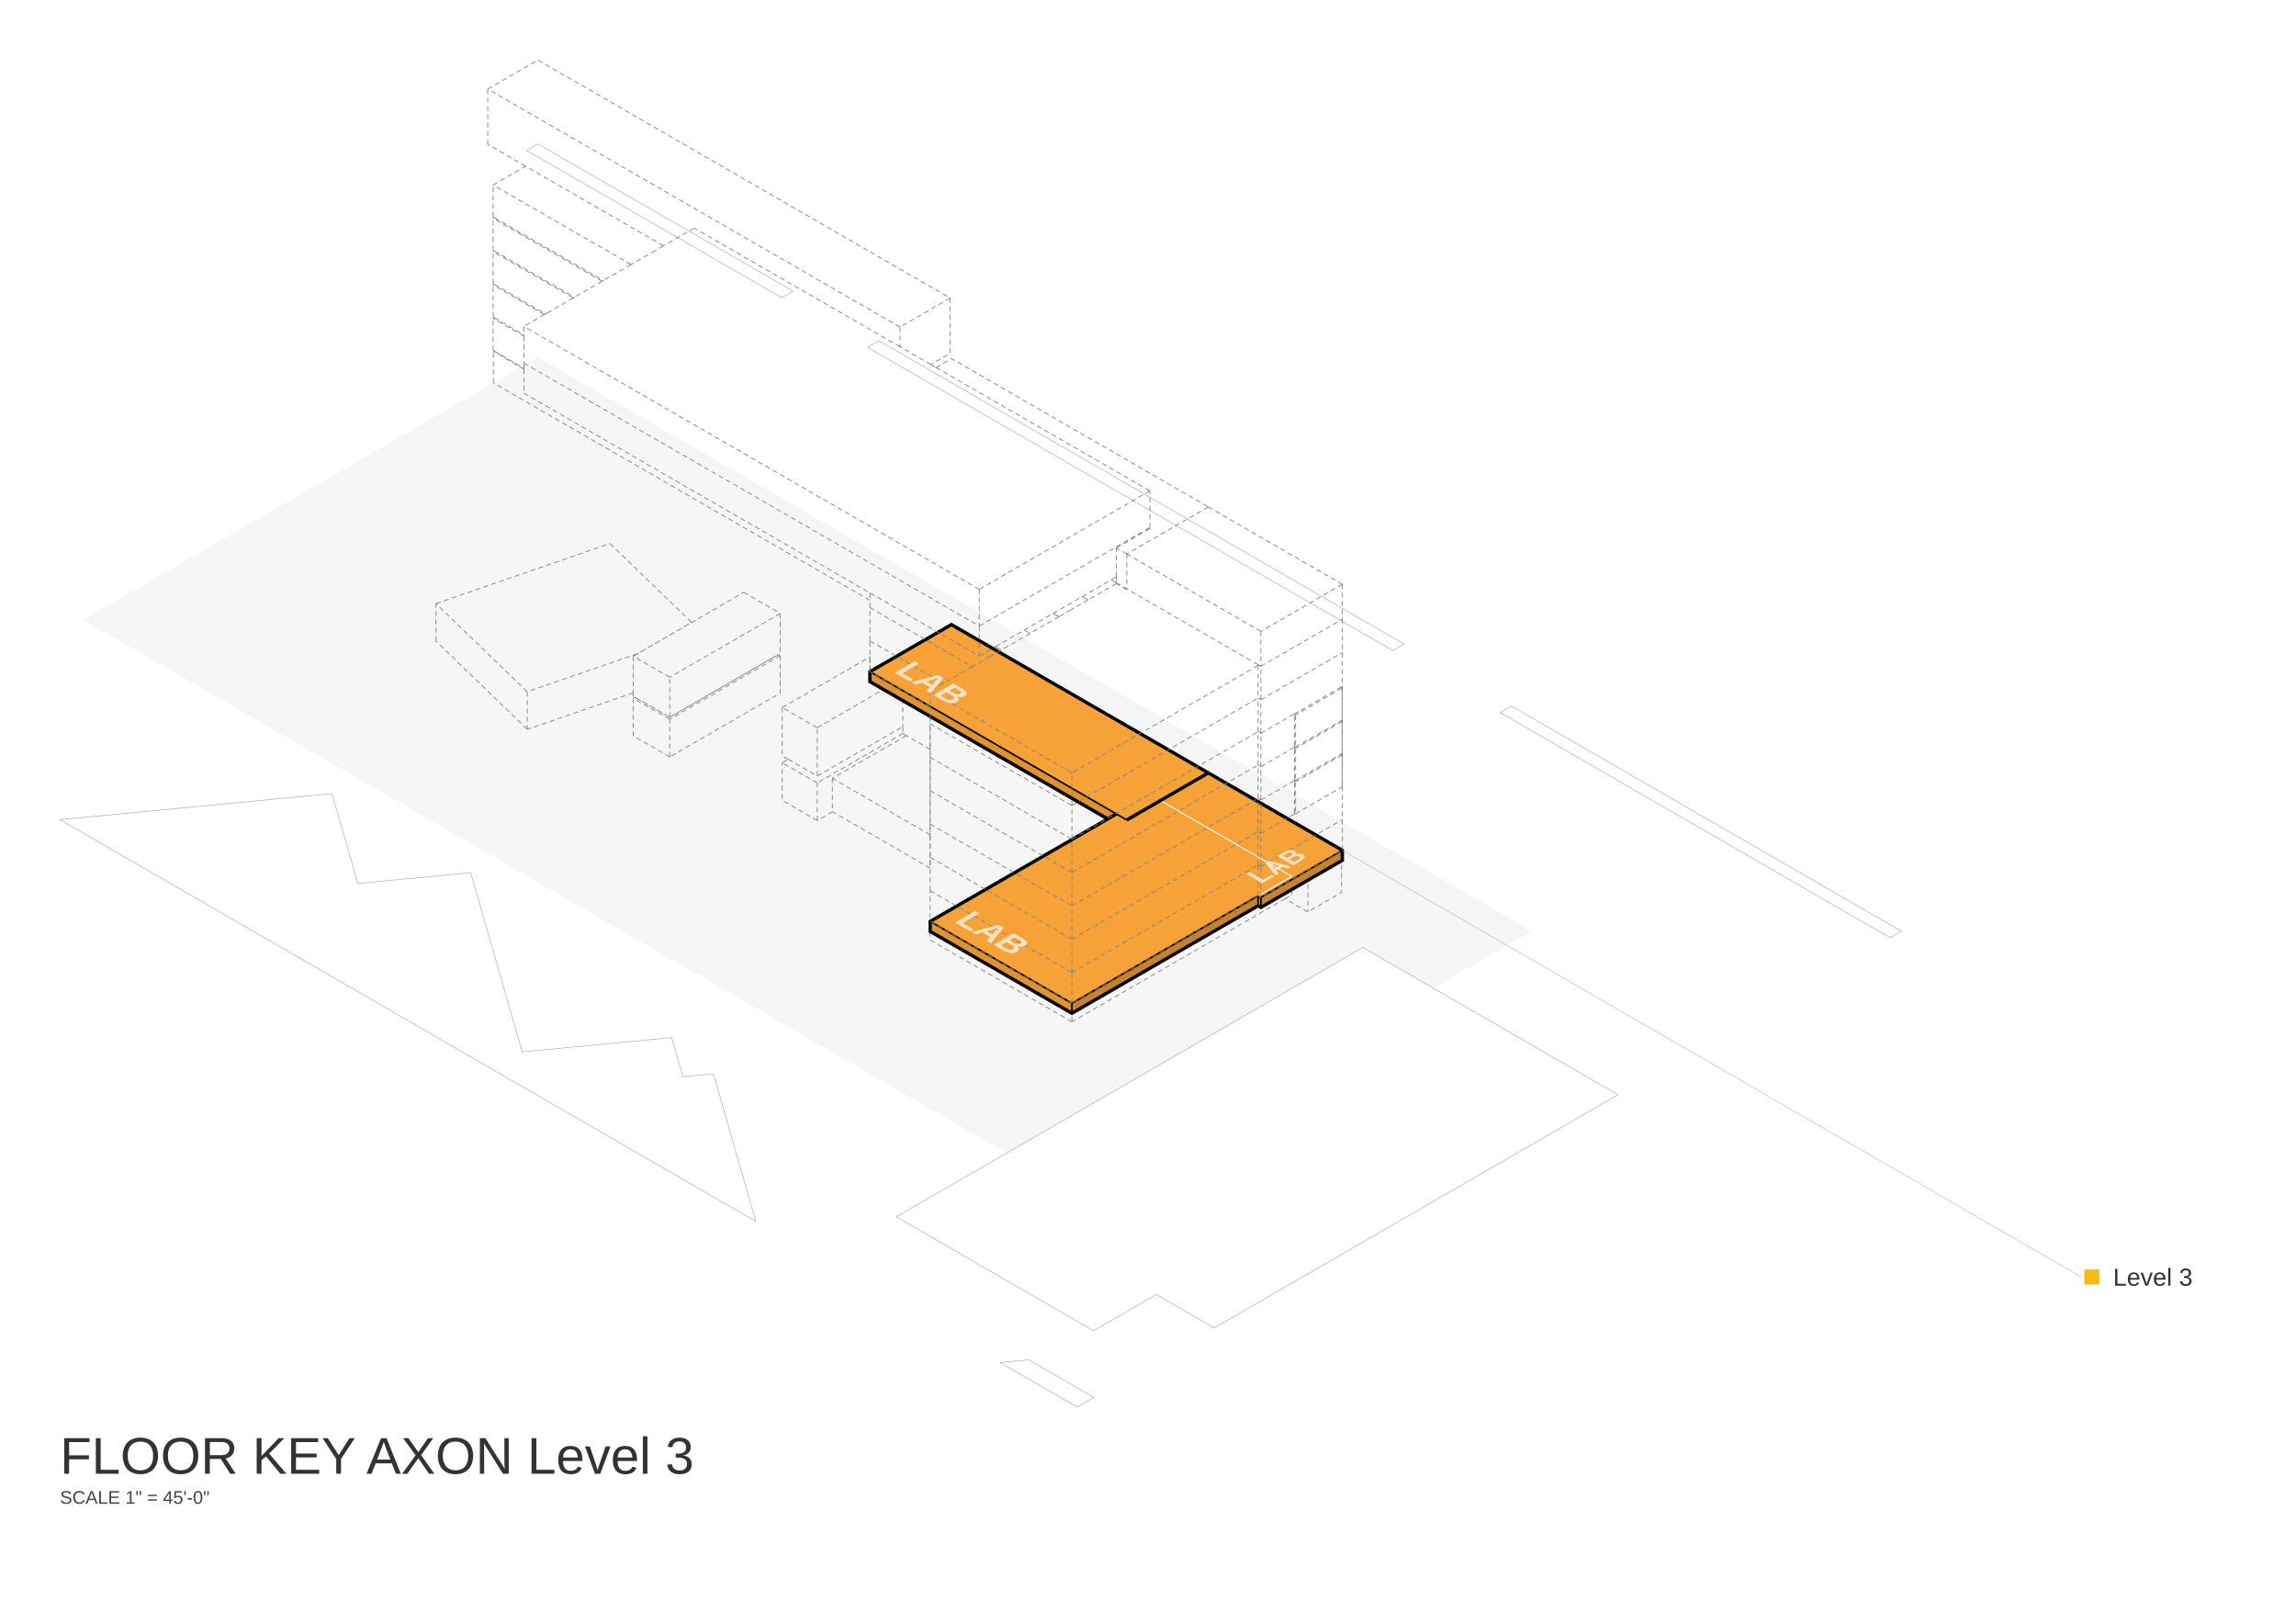
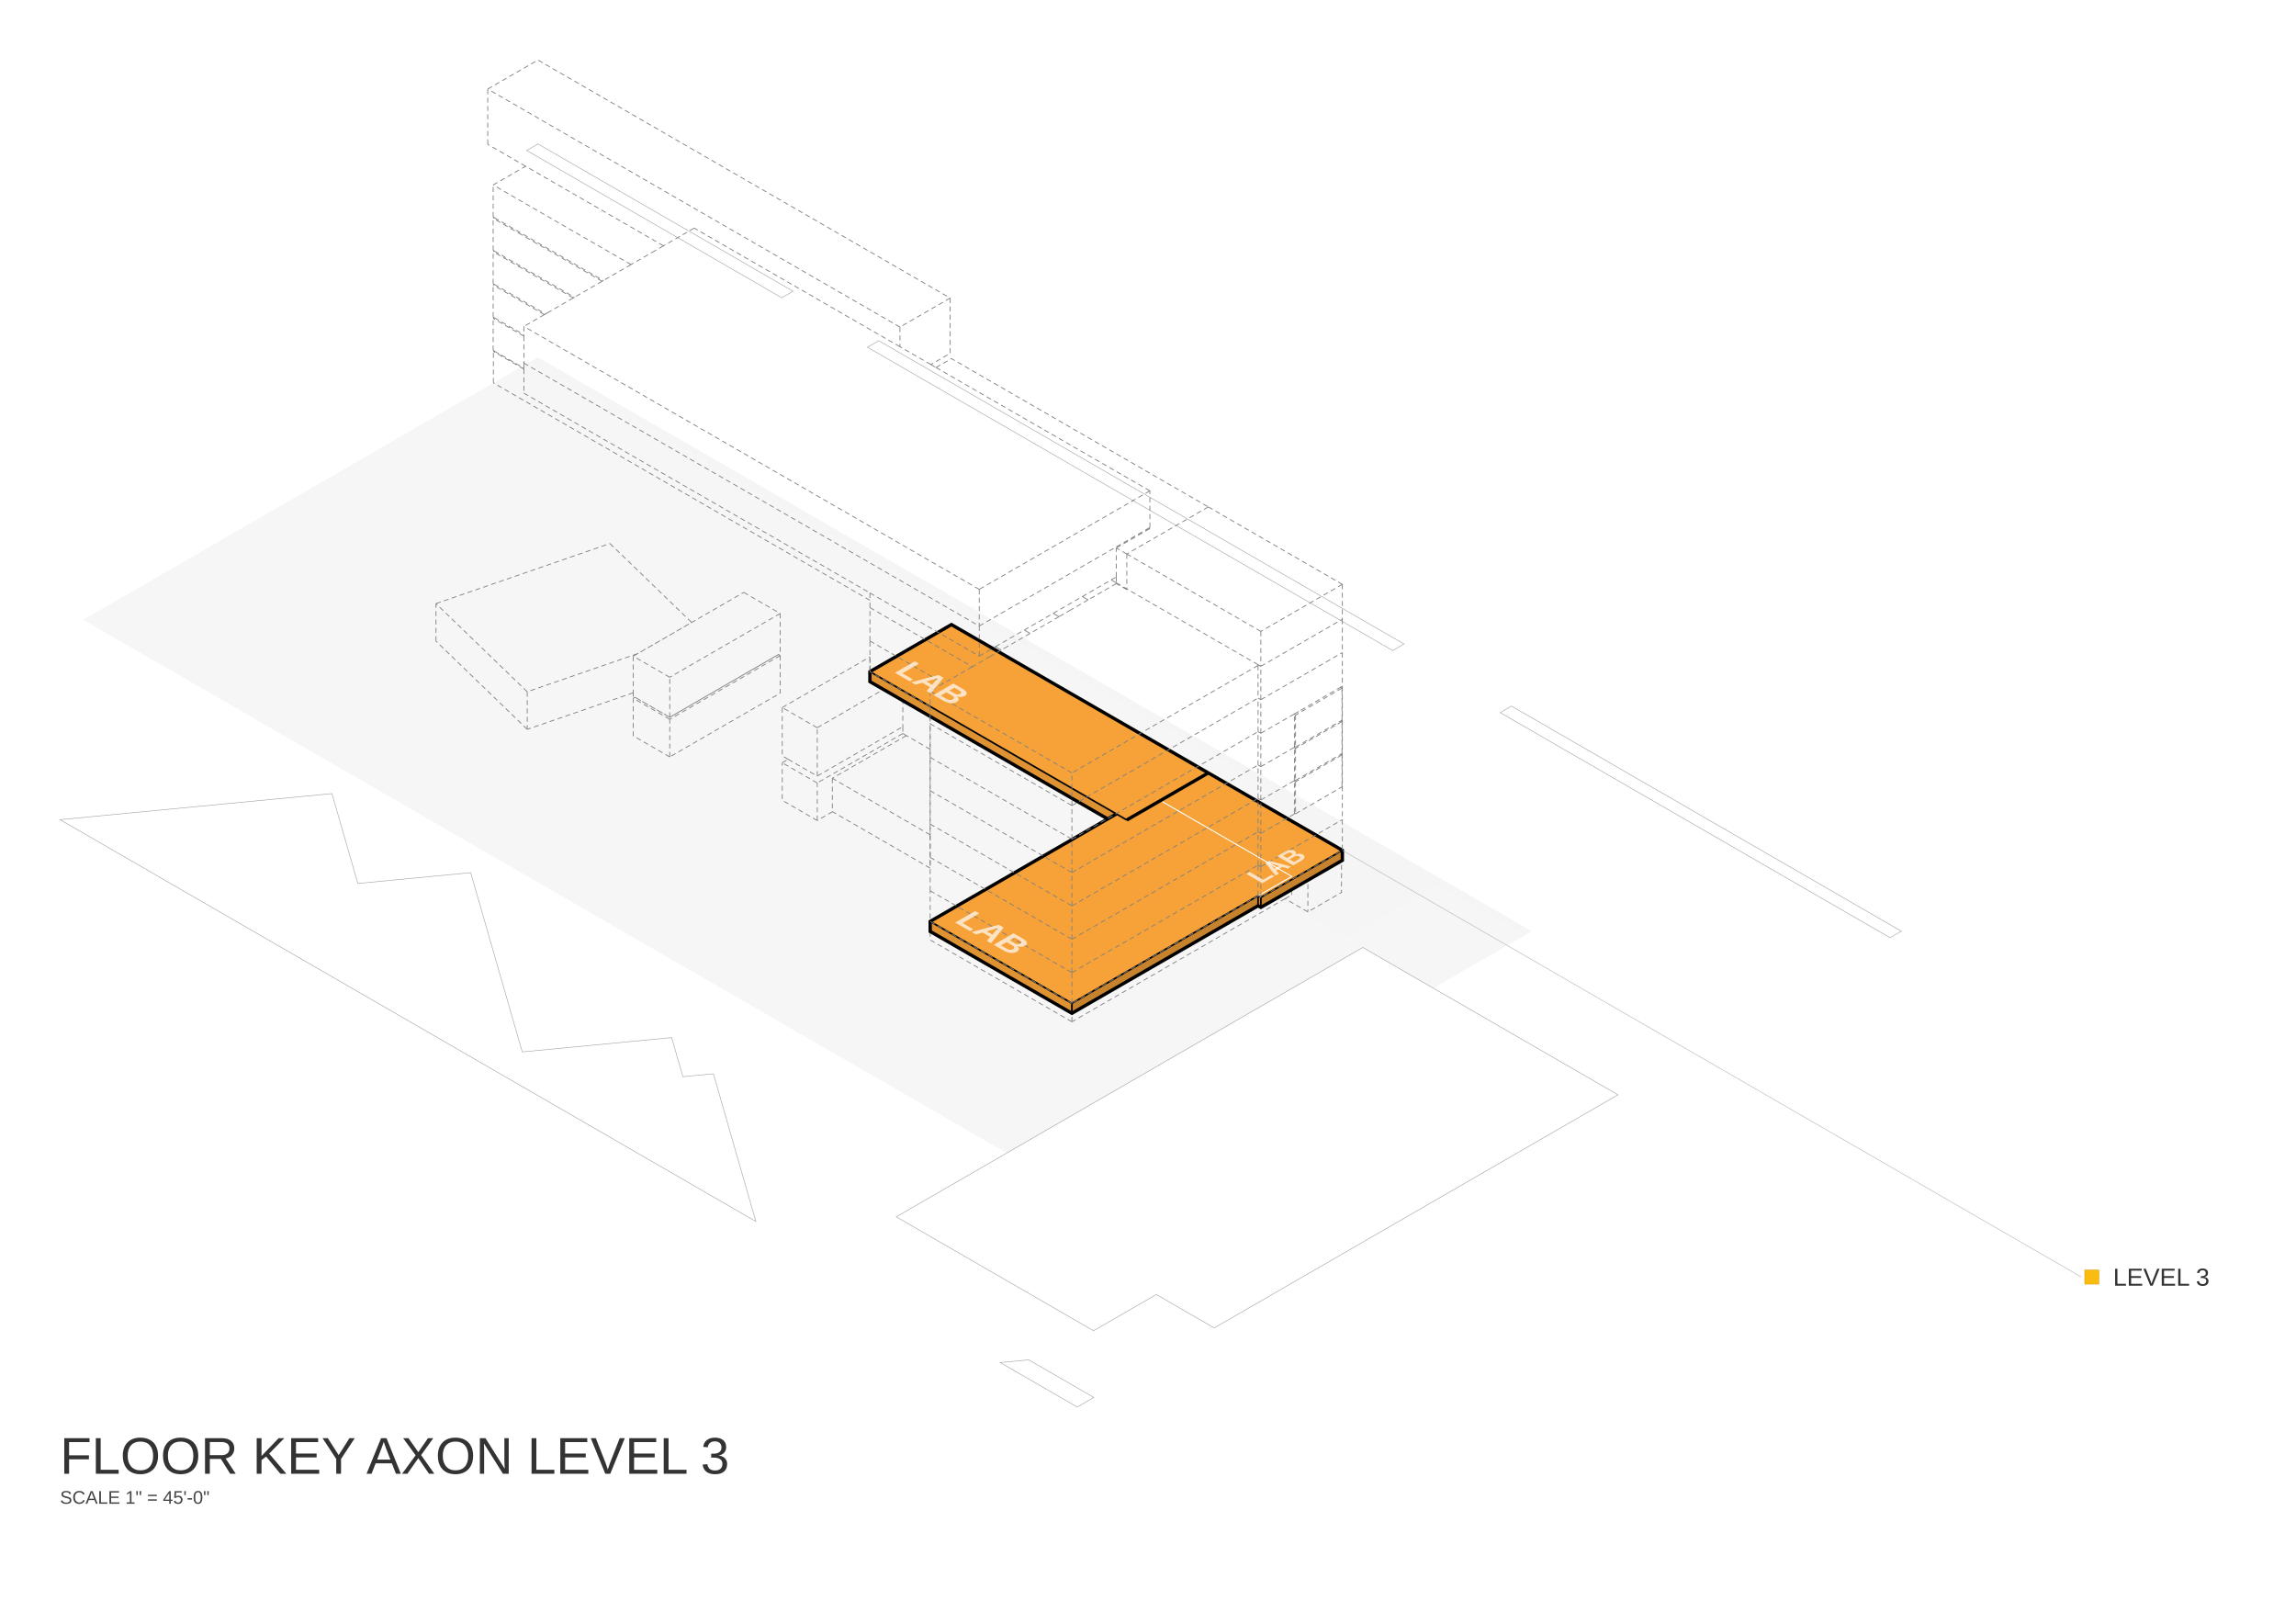
<svg xmlns="http://www.w3.org/2000/svg" width="1377" height="960" viewBox="0 0 1377 960">
  <rect width="100%" height="100%" fill="#FFFFFF" />
  <g id="AXON_SITE">
    <path id="AXK_L3_SITE" fill="#F5F5F5" stroke="none" stroke-width="0" fill-rule="evenodd" d="M646.061,715.731 L50.097,371.655 L322.635,214.307 L918.598,558.383 Z" />
    <path id="AXK_L3_BG_000" fill="#F6F6F6" stroke="none" stroke-width="0.35" fill-rule="evenodd" d="M318.848,216.493 L763.922,473.454 L762.217,474.439 L761.135,475.063 L708.615,505.386 L807.451,562.449 L859.972,532.126 L861.208,531.412 L862.758,530.517 L914.811,560.569 L646.061,715.731 L50.097,371.655 Z" />
  </g>
  <g id="AXON_CONTEXT">
    <path id="AXK_L3_CONTEXT_001" fill="#FFFFFF" stroke="#A6A6A6" stroke-width="0.35" fill-rule="evenodd" d="M36,491.515 L56.107,489.58 L199.09,475.88 L214.593,529.779 L282.293,523.291 L313.201,630.789 L402.814,622.201 L409.556,645.647 L427.854,643.897 L442.96,696.429 L453.323,732.454 Z M599.866,817.059 L616.934,815.423 L656.012,837.985 L646.061,843.73 Z" />
    <path id="AXK_L3_CONTEXT_002" fill="#FFFFFF" stroke="#A6A6A6" stroke-width="0.35" fill-rule="evenodd" d="M1133.523,562.296 L1048.607,513.27 L899.741,427.324 L906.519,423.41 L1140.301,558.383 Z" />
    <path id="AXK_L3_CONTEXT_003" fill="#FFFFFF" stroke="#A6A6A6" stroke-width="0.35" fill-rule="evenodd" d="M842.047,386.187 L835.268,390.101 L520.243,208.223 L527.022,204.309 Z M475.633,174.64 L468.855,178.554 L315.856,90.221 L322.635,86.308 Z" />
    <path id="AXK_L3_CONTEXT_004" fill="#FFFFFF" stroke="#A6A6A6" stroke-width="0.35" fill-rule="evenodd" d="M728.208,796.302 L693.49,776.258 L655.844,797.993 L538.982,730.523 L537.523,729.681 L572.769,709.332 L780.134,589.611 L808.024,573.509 L817.316,568.144 L970.355,656.5 Z" />
  </g>
  <g id="AXON_GHOST_BELOW">
    <path id="AXK_L3_GHOST_BELOW" fill="none" stroke="#808080" stroke-width="0.5" stroke-dasharray="3 2" fill-rule="evenodd" d="M365.813,325.928 L414.823,373.253 L382.405,391.969 M382.405,391.969 L316.216,414.814 M316.216,414.814 L261.467,361.946 M261.467,361.946 L365.813,325.928 M261.467,384.487 L261.467,361.946 M316.216,414.814 L316.216,437.355 M316.216,437.355 L261.467,384.487 M382.405,391.969 L379.779,393.486 M379.779,393.486 L379.779,415.417 M379.779,415.417 L316.216,437.355 M380.833,418.095 L401.668,430.124 M401.668,430.124 L466.872,392.478 L467.927,393.087 M467.927,393.087 L401.668,431.342 M401.668,431.342 L379.779,418.704 M379.779,418.704 L380.833,418.095 M467.927,393.087 L467.927,415.628 L401.668,453.882 M401.668,453.882 L401.668,431.342 M446.038,355.231 L467.927,367.869 M467.927,367.869 L401.668,406.123 M401.668,406.123 L379.779,393.486 M379.779,393.486 L446.038,355.231 M467.927,367.869 L467.927,391.869 L401.668,430.124 M401.668,430.124 L401.668,406.123 M401.668,453.882 L379.779,441.245 L379.779,418.704 M401.668,430.124 L379.779,417.486 L379.779,415.417 M472.728,455.323 L490.135,465.373 M490.135,465.373 L541.455,435.743 M541.455,435.743 L541.455,439.869 M541.455,439.869 L541.455,439.869 M541.455,439.869 L490.135,469.499 M490.135,469.499 L469.155,457.386 M469.155,457.386 L472.728,455.323 M490.135,492.04 L490.135,469.499 M541.455,439.869 L543.574,441.092 M543.574,441.092 L499.186,466.719 M499.186,466.719 L499.186,486.683 M499.186,486.683 L499.3,486.748 M499.3,486.748 L490.135,492.04 M490.135,492.04 L469.155,479.927 L469.155,457.386 M490.135,465.373 L490.135,436.391 M490.135,436.391 L535.064,410.451 M535.064,410.451 L541.455,414.142 M541.455,414.142 L541.455,435.743 M521.725,393.927 L521.725,402.751 L535.064,410.451 M490.135,436.391 L469.155,424.278 M469.155,424.278 L521.725,393.927 M541.455,414.142 L557.858,423.612 L557.858,433.982 L557.858,449.339 M557.858,449.339 L543.574,441.092 M543.574,441.092 L541.455,439.869 M557.858,449.339 L557.858,454.14 L557.858,474.14 L557.858,494.14 L557.858,500.593 M557.858,500.593 L499.186,466.719 M472.728,455.323 L469.155,453.26 L469.155,424.278 M557.858,500.593 L557.858,514.141 L557.858,520.556 L499.3,486.748 M804.56,513.556 L784.375,525.209 M784.375,525.209 L781.456,523.524 M781.456,523.524 L801.641,511.871 L804.56,513.556 M770.696,538.913 L774.642,536.635 M774.642,536.635 L774.642,527.459 M774.642,527.459 L781.456,523.524 M784.375,525.209 L784.375,546.81 M784.375,546.81 L770.696,538.913 M804.56,513.556 L804.56,535.157 L784.375,546.81 M770.696,538.913 L642.86,612.718 M642.86,612.718 L642.86,601.616 M642.86,601.616 L754.516,537.151 L756.185,538.115 L774.642,527.459 M642.86,612.718 L557.858,563.642 L557.858,552.54 L642.86,601.616" />
  </g>
  <g id="PD_PROGRAM">
    <path id="AXK_L3_L3_L01_LAB_01_TOP" fill="#F7A238" stroke="#FFFFFF" stroke-width="0.5" fill-rule="evenodd" d="M724.667,463.477 L675.787,491.698 L521.725,402.751 L570.605,374.531 Z" />
    <path id="AXK_L3_L3_L01_LAB_01_SIDE_001" fill="#DE9232" stroke="none" stroke-width="0" fill-rule="evenodd" d="M521.725,408.751 L521.725,402.751 L675.787,491.698 L669.514,488.076 L664.318,491.076 Z" />
    <path id="AXK_L3_L3_L03_LAB_01_TOP" fill="#F7A238" stroke="#FFFFFF" stroke-width="0.5" fill-rule="evenodd" d="M805.064,509.894 L756.185,538.115 L754.516,537.151 L774.642,525.532 L695.913,480.078 L724.667,463.477 Z" />
    <path id="AXK_L3_L3_L03_LAB_01_SIDE_003" fill="#C6822D" stroke="none" stroke-width="0" fill-rule="evenodd" d="M805.064,509.894 L805.064,515.894 L756.185,544.115 L756.185,538.115 Z" />
    <path id="AXK_L3_L3_L03_LAB_01_SIDE_002" fill="#DE9232" stroke="none" stroke-width="0" fill-rule="evenodd" d="M756.185,538.115 L756.185,544.115 L754.516,543.151 L754.516,537.151 Z" />
    <path id="AXK_L3_L3_L02_LAB_01_TOP" fill="#F7A238" stroke="#FFFFFF" stroke-width="0.5" fill-rule="evenodd" d="M774.642,525.532 L642.86,601.616 L557.858,552.54 L669.514,488.076 L675.787,491.698 L695.913,480.078 Z" />
    <path id="AXK_L3_L3_L02_LAB_01_SIDE_002" fill="#C6822D" stroke="none" stroke-width="0" fill-rule="evenodd" d="M642.86,607.616 L642.86,601.616 L754.516,537.151 L754.516,543.151 Z" />
    <path id="AXK_L3_L3_L02_LAB_01_SIDE_001" fill="#DE9232" stroke="none" stroke-width="0" fill-rule="evenodd" d="M557.858,558.54 L642.86,607.616 L642.86,601.616 L557.858,552.54 Z" />
    <path id="AXK_L3_FOLDS" fill="none" stroke="#000000" stroke-width="1" fill-rule="evenodd" d="M754.516,537.151 L642.86,601.616 M642.86,601.616 L557.858,552.54 M557.858,552.54 L669.514,488.076 M669.514,488.076 L675.787,491.698 M675.787,491.698 L695.913,480.078 L724.667,463.477 M724.667,463.477 L805.064,509.894 M805.064,509.894 L756.185,538.115 M756.185,538.115 L754.516,537.151 M724.667,463.477 L675.787,491.698 M675.787,491.698 L521.725,402.751 M521.725,402.751 L570.605,374.531 L724.667,463.477 M557.858,558.54 L557.858,552.54 M642.86,601.616 L642.86,607.616 M642.86,607.616 L557.858,558.54 M756.185,538.115 L756.185,544.115 M756.185,544.115 L754.516,543.151 M754.516,543.151 L754.516,537.151 M521.725,408.751 L521.725,402.751 M669.514,488.076 L664.318,491.076 L521.725,408.751 M754.516,543.151 L642.86,607.616 M805.064,509.894 L805.064,515.894 L756.185,544.115" />
    <path id="AXK_L3_OUTLINE" fill="none" stroke="#000000" stroke-width="2" fill-rule="evenodd" d="M724.667,463.477 L805.064,509.894 L805.064,515.894 L756.185,544.115 L754.516,543.151 L642.86,607.616 L557.858,558.54 L557.858,552.54 L669.514,488.076 L664.318,491.076 L521.725,408.751 L521.725,402.751 L570.605,374.531 Z M695.913,480.078 L724.667,463.477 L675.787,491.698 Z" />
  </g>
  <g id="AXON_GHOST_ABOVE">
    <path id="AXK_L3_GHOST_ABOVE" fill="none" stroke="#808080" stroke-width="0.5" stroke-dasharray="3 2" fill-rule="evenodd" d="M296.363,210.466 L314.193,220.759 M314.193,220.759 L314.193,221.294 M314.193,221.294 L295.899,210.733 M295.899,210.733 L296.363,210.466 M295.899,229.584 L295.899,210.733 M314.193,221.294 L314.193,235.75 M314.193,235.75 L521.725,355.568 M521.725,355.568 L521.725,359.958 M521.725,359.958 L295.899,229.584 M539.737,196.12 L292.517,53.388 M292.517,53.388 L322.635,36 L569.855,178.731 M569.855,178.731 L539.737,196.12 M292.517,86.554 L292.517,53.388 M539.737,196.12 L539.737,207.916 M539.737,207.916 L416.334,136.779 M416.334,136.779 L397.922,147.409 M397.922,147.409 L315.243,99.675 M315.243,99.675 L292.517,86.554 M776.31,468.364 L776.31,468.096 M776.31,468.096 L776.31,467.561 M776.31,467.561 L777.001,467.959 M777.001,467.959 L804.15,452.285 M804.15,452.285 L804.155,452.288 M804.155,452.288 L804.846,452.687 M804.846,452.687 L777.001,468.763 M777.001,468.763 L776.31,468.364 M296.458,190.521 L314.193,200.759 M314.193,200.759 L314.193,201.562 M314.193,201.562 L295.763,190.922 M295.763,190.922 L296.458,190.521 M295.763,210.119 L295.763,190.922 M314.193,201.562 L314.193,217.724 M314.193,217.724 L314.193,220.759 M296.363,210.466 L295.763,210.119 M776.31,487.561 L776.31,468.364 M777.001,468.763 L777.001,487.96 M777.001,487.96 L776.774,487.828 M776.774,487.828 L776.31,487.561 M776.31,448.364 L776.31,448.096 M776.31,448.096 L776.31,447.56 M776.31,447.56 L777.001,447.959 M777.001,447.959 L804.15,432.285 M804.15,432.285 L804.155,432.288 M804.155,432.288 L804.846,432.686 M804.846,432.686 L777.001,448.762 M777.001,448.762 L776.31,448.364 M295.763,170.922 L296.458,170.52 M296.458,170.52 L327.175,188.254 M327.175,188.254 L326.479,188.656 M326.479,188.656 L295.763,170.922 M343.8,178.656 L313.084,160.922 M295.763,190.119 L295.763,170.922 M326.479,188.656 L314.193,195.75 M314.193,195.75 L314.193,200.759 M296.458,190.521 L295.763,190.119 M776.31,467.561 L776.31,448.364 M777.001,448.762 L777.001,467.959 M776.31,428.363 L776.31,428.096 M776.31,428.096 L780.062,425.93 M780.062,425.93 L803.923,412.154 M803.923,412.154 L804.155,412.287 M804.155,412.287 L804.846,412.686 M804.846,412.686 L777.001,428.762 M777.001,428.762 L776.31,428.363 M295.763,150.922 L296.458,150.52 M296.458,150.52 L344.496,178.254 M344.496,178.254 L343.8,178.656 M313.084,160.922 L295.763,150.922 M361.121,168.656 L313.084,140.922 M295.763,170.119 L295.763,150.922 M343.8,178.656 L329.397,186.971 M329.397,186.971 L327.175,188.254 M296.458,170.52 L295.763,170.119 M776.31,447.56 L776.31,428.363 M777.001,428.762 L777.001,447.959 M295.763,130.922 L296.458,130.52 M296.458,130.52 L361.816,168.254 M361.816,168.254 L361.121,168.656 M313.084,140.922 L295.763,130.922 M295.763,150.119 L295.763,130.922 M361.121,168.656 L344.496,178.254 M296.458,150.52 L295.763,150.119 M295.763,110.922 L315.243,99.675 M397.922,147.409 L392.973,150.266 M392.973,150.266 L378.442,158.656 M378.442,158.656 L295.763,110.922 M295.763,130.119 L295.763,110.922 M378.442,158.656 L361.816,168.254 M296.458,130.52 L295.763,130.119 M521.725,402.751 L521.725,384.352 M521.725,384.352 L565.821,409.81 M565.821,409.81 L557.858,414.408 M557.858,414.408 L557.858,423.612 M557.858,423.612 L521.725,402.751 M521.725,384.352 L521.725,364.352 M521.725,364.352 L583.142,399.81 M583.142,399.81 L565.821,409.81 M569.855,178.731 L569.855,211.897 L558.257,218.592 M558.257,218.592 L539.737,207.916 M521.725,364.352 L521.725,359.958 M521.725,355.568 L587.284,393.418 M587.284,393.418 L596.998,387.81 M596.998,387.81 L598.566,388.715 M598.566,388.715 L600.463,389.81 M600.463,389.81 L593.857,393.624 M593.857,393.624 L583.142,399.81 M596.998,387.81 L614.319,377.81 M614.319,377.81 L615.087,378.253 M615.087,378.253 L617.783,379.81 M617.783,379.81 L604.403,387.535 M604.403,387.535 L600.463,389.81 M614.319,377.81 L631.64,367.81 M631.64,367.81 L632.821,368.491 M632.821,368.491 L633.649,368.969 M633.649,368.969 L633.723,369.013 M633.723,369.013 L635.104,369.81 M635.104,369.81 L617.783,379.81 M631.64,367.81 L649.097,357.731 M649.097,357.731 L650.811,358.72 M650.811,358.72 L652.561,359.731 M652.561,359.731 L642.229,365.696 M642.229,365.696 L635.104,369.81 M756.185,499.715 L776.31,488.096 M776.31,488.096 L776.31,487.561 M776.774,487.828 L776.31,488.096 M724.667,303.98 L675.787,332.2 M675.787,332.2 L669.514,328.578 M669.514,328.578 L689.635,316.962 M689.635,316.962 L689.062,316.631 M689.062,316.631 L689.635,316.3 M689.635,316.3 L689.635,294.326 M689.635,294.326 L561.351,220.376 M561.351,220.376 L570.605,215.033 L724.667,303.98 M668.599,348.99 L666.418,347.731 M666.418,347.731 L669.514,345.943 M669.514,345.943 L669.514,349.518 M669.514,349.518 L668.599,348.99 M649.097,357.731 L666.418,347.731 M669.514,349.518 L675.787,353.14 M675.787,353.14 L675.787,353.565 M675.787,353.565 L669.514,349.943 M669.514,349.943 L652.561,359.731 M587.284,353.418 L314.193,195.75 M558.257,218.592 L561.351,220.376 M689.635,294.326 L587.284,353.418 M805.064,491.495 L805.064,509.894 L756.185,538.115 M756.185,538.115 L756.185,519.716 M756.185,519.716 L805.064,491.495 M803.923,412.154 L804.155,412.02 M804.155,412.02 L804.155,412.287 M314.193,217.724 L587.284,375.392 M587.284,375.392 L587.284,393.418 M804.846,471.621 L804.846,452.687 M804.155,452.288 L804.155,452.282 M804.155,452.282 L804.846,451.883 M804.846,451.883 L804.846,451.621 M804.846,451.621 L805.064,451.495 M805.064,451.495 L805.064,471.495 M805.064,471.495 L804.846,471.621 M756.185,519.716 L756.185,499.715 M777.001,487.96 L804.846,471.884 M804.846,471.884 L804.846,471.621 M805.064,471.495 L805.064,491.495 M756.185,538.115 L754.516,537.151 M754.516,537.151 L754.516,518.752 M754.516,518.752 L756.185,519.716 M587.284,353.418 L587.284,375.392 M804.846,451.621 L804.846,432.686 M804.155,432.288 L804.155,432.282 M804.155,432.282 L804.846,431.883 M804.846,431.883 L804.846,431.621 M804.846,431.621 L805.064,431.495 M805.064,431.495 L805.064,451.495 M675.787,353.14 L676.156,353.353 M676.156,353.353 L675.787,353.565 M754.516,518.752 L754.516,498.752 M754.516,498.752 L756.185,499.715 M804.155,452.282 L804.15,452.285 M804.846,431.621 L804.846,412.686 M804.155,412.02 L805.064,411.495 M805.064,411.495 L805.064,431.495 M756.185,499.715 L756.185,479.715 M756.185,479.715 L776.31,468.096 M754.516,498.752 L754.516,478.752 M754.516,478.752 L756.185,479.715 M804.155,432.282 L804.15,432.285 M669.514,345.943 L669.514,328.578 M675.787,332.2 L675.787,353.14 M756.185,479.715 L756.185,459.715 M756.185,459.715 L776.31,448.096 M754.516,537.151 L642.86,601.616 M642.86,601.616 L642.86,583.216 M642.86,583.216 L754.516,518.752 M754.516,478.752 L754.516,458.752 M754.516,458.752 L756.185,459.715 M756.185,459.715 L756.185,439.715 M756.185,439.715 L776.31,428.096 M642.86,583.216 L642.86,563.216 M642.86,563.216 L754.516,498.752 M756.185,439.715 L756.185,419.557 M756.185,419.557 L805.064,391.337 M805.064,391.337 L805.064,411.495 M805.064,350.397 L756.185,378.617 M756.185,378.617 L675.787,332.2 M724.667,303.98 L805.064,350.397 M587.284,375.392 L689.062,316.631 M642.86,601.616 L557.858,552.54 L557.858,534.141 M557.858,534.141 L642.86,583.216 M754.516,458.752 L754.516,438.752 M754.516,438.752 L756.185,439.715 M642.86,563.216 L642.86,543.216 M642.86,543.216 L754.516,478.752 M756.185,419.557 L756.185,399.557 M756.185,399.557 L805.064,371.337 M805.064,371.337 L805.064,391.337 M756.185,378.617 L756.185,399.557 M756.185,399.557 L754.516,398.594 M754.516,398.594 L676.156,353.353 M557.858,534.141 L557.858,514.141 M557.858,514.141 L642.86,563.216 M754.516,438.752 L754.516,418.594 M754.516,418.594 L756.185,419.557 M642.86,543.216 L642.86,523.216 M642.86,523.216 L754.516,458.752 M805.064,350.397 L805.064,371.337 M557.858,514.141 L557.858,494.14 M557.858,494.14 L642.86,543.216 M754.516,398.594 L754.516,399.019 M754.516,399.019 L754.516,418.594 M642.86,523.216 L642.86,503.216 M642.86,503.216 L754.516,438.752 M642.86,463.483 L557.858,414.408 M754.516,399.019 L642.86,463.483 M557.858,494.14 L557.858,474.14 M557.858,474.14 L642.86,523.216 M642.86,503.216 L642.86,483.058 M642.86,483.058 L754.516,418.594 M557.858,474.14 L557.858,454.14 M557.858,454.14 L642.86,503.216 M642.86,483.058 L642.86,463.483 M557.858,454.14 L557.858,433.982 M557.858,433.982 L642.86,483.058 M557.858,423.612 L557.858,433.982" />
  </g>
  <g id="PD_LABELS">
-     <text id="AXK_L3_L3_L01_LAB_01_LBL" x="0" y="0" font-family="Arial, Arial, sans-serif" font-weight="bold" font-size="20" text-anchor="start" fill="#FFFFFF" fill-opacity="0.7" transform="matrix(0.866 0.5 -0.866 0.5 535.582 402.751)">
+     <text id="AXK_L3_L3_L01_LAB_01_LBL" x="0" y="0" font-family="Futura PT, Futura, Arial, sans-serif" font-weight="bold" font-size="20" text-anchor="start" fill="#FFFFFF" fill-opacity="0.7" transform="matrix(0.866 0.5 -0.866 0.5 535.582 402.751)">
      <tspan x="0" dy="0">LAB</tspan>
    </text>
-     <text id="AXK_L3_L3_L03_LAB_01_LBL" x="0" y="0" font-family="Arial, Arial, sans-serif" font-weight="bold" font-size="16" text-anchor="start" fill="#FFFFFF" fill-opacity="0.7" transform="matrix(0.866 -0.5 0.866 0.5 756.185 530.115)">
+     <text id="AXK_L3_L3_L03_LAB_01_LBL" x="0" y="0" font-family="Futura PT, Futura, Arial, sans-serif" font-weight="bold" font-size="16" text-anchor="start" fill="#FFFFFF" fill-opacity="0.7" transform="matrix(0.866 -0.5 0.866 0.5 756.185 530.115)">
      <tspan x="0" dy="0">LAB</tspan>
    </text>
-     <text id="AXK_L3_L3_L02_LAB_01_LBL" x="0" y="0" font-family="Arial, Arial, sans-serif" font-weight="bold" font-size="20" text-anchor="start" fill="#FFFFFF" fill-opacity="0.7" transform="matrix(0.866 0.5 -0.866 0.5 571.714 552.54)">
+     <text id="AXK_L3_L3_L02_LAB_01_LBL" x="0" y="0" font-family="Futura PT, Futura, Arial, sans-serif" font-weight="bold" font-size="20" text-anchor="start" fill="#FFFFFF" fill-opacity="0.7" transform="matrix(0.866 0.5 -0.866 0.5 571.714 552.54)">
      <tspan x="0" dy="0">LAB</tspan>
    </text>
  </g>
  <g id="PD_ANNOTATION">
    <path id="AXK_L3_LVL_L3_LDR" fill="none" stroke="#B8B8B8" stroke-width="0.35" fill-rule="evenodd" d="M805.064,509.894 L1248.301,765.795" />
    <path id="AXK_L3_LVL_L3_MARK" fill="#FBBC10" stroke="#C99600" stroke-width="0.25" fill-rule="evenodd" d="M1250.301,761.545 L1258.801,761.545 L1258.801,770.045 L1250.301,770.045 Z" />
-     <text id="AXK_L3_LVL_L3_TXT" x="1267.301" y="770.975" font-family="Arial, Arial, sans-serif" font-weight="normal" font-size="14.8" text-anchor="start" fill="#333333">
-       <tspan x="1267.301" dy="0">Level 3</tspan>
+     <text id="AXK_L3_LVL_L3_TXT" x="1267.301" y="770.975" font-family="Futura PT, Futura, Arial, sans-serif" font-weight="normal" font-size="14.8" text-anchor="start" fill="#333333">
+       <tspan x="1267.301" dy="0">LEVEL 3</tspan>
    </text>
-     <text id="AXK_L3_TITLE" x="36" y="883.73" font-family="Arial, Arial, sans-serif" font-weight="normal" font-size="31" text-anchor="start" fill="#333333">
-       <tspan x="36" dy="0">FLOOR KEY AXON Level 3</tspan>
+     <text id="AXK_L3_TITLE" x="36" y="883.73" font-family="Futura PT, Futura, Arial, sans-serif" font-weight="normal" font-size="31" text-anchor="start" fill="#333333">
+       <tspan x="36" dy="0">FLOOR KEY AXON LEVEL 3</tspan>
    </text>
-     <text id="AXK_L3_SCALE" x="36" y="901.73" font-family="Arial, Arial, sans-serif" font-weight="normal" font-size="11" text-anchor="start" fill="#444444">
+     <text id="AXK_L3_SCALE" x="36" y="901.73" font-family="Futura PT, Futura, Arial, sans-serif" font-weight="normal" font-size="11" text-anchor="start" fill="#444444">
      <tspan x="36" dy="0">SCALE 1" = 45'-0"</tspan>
    </text>
  </g>
</svg>
